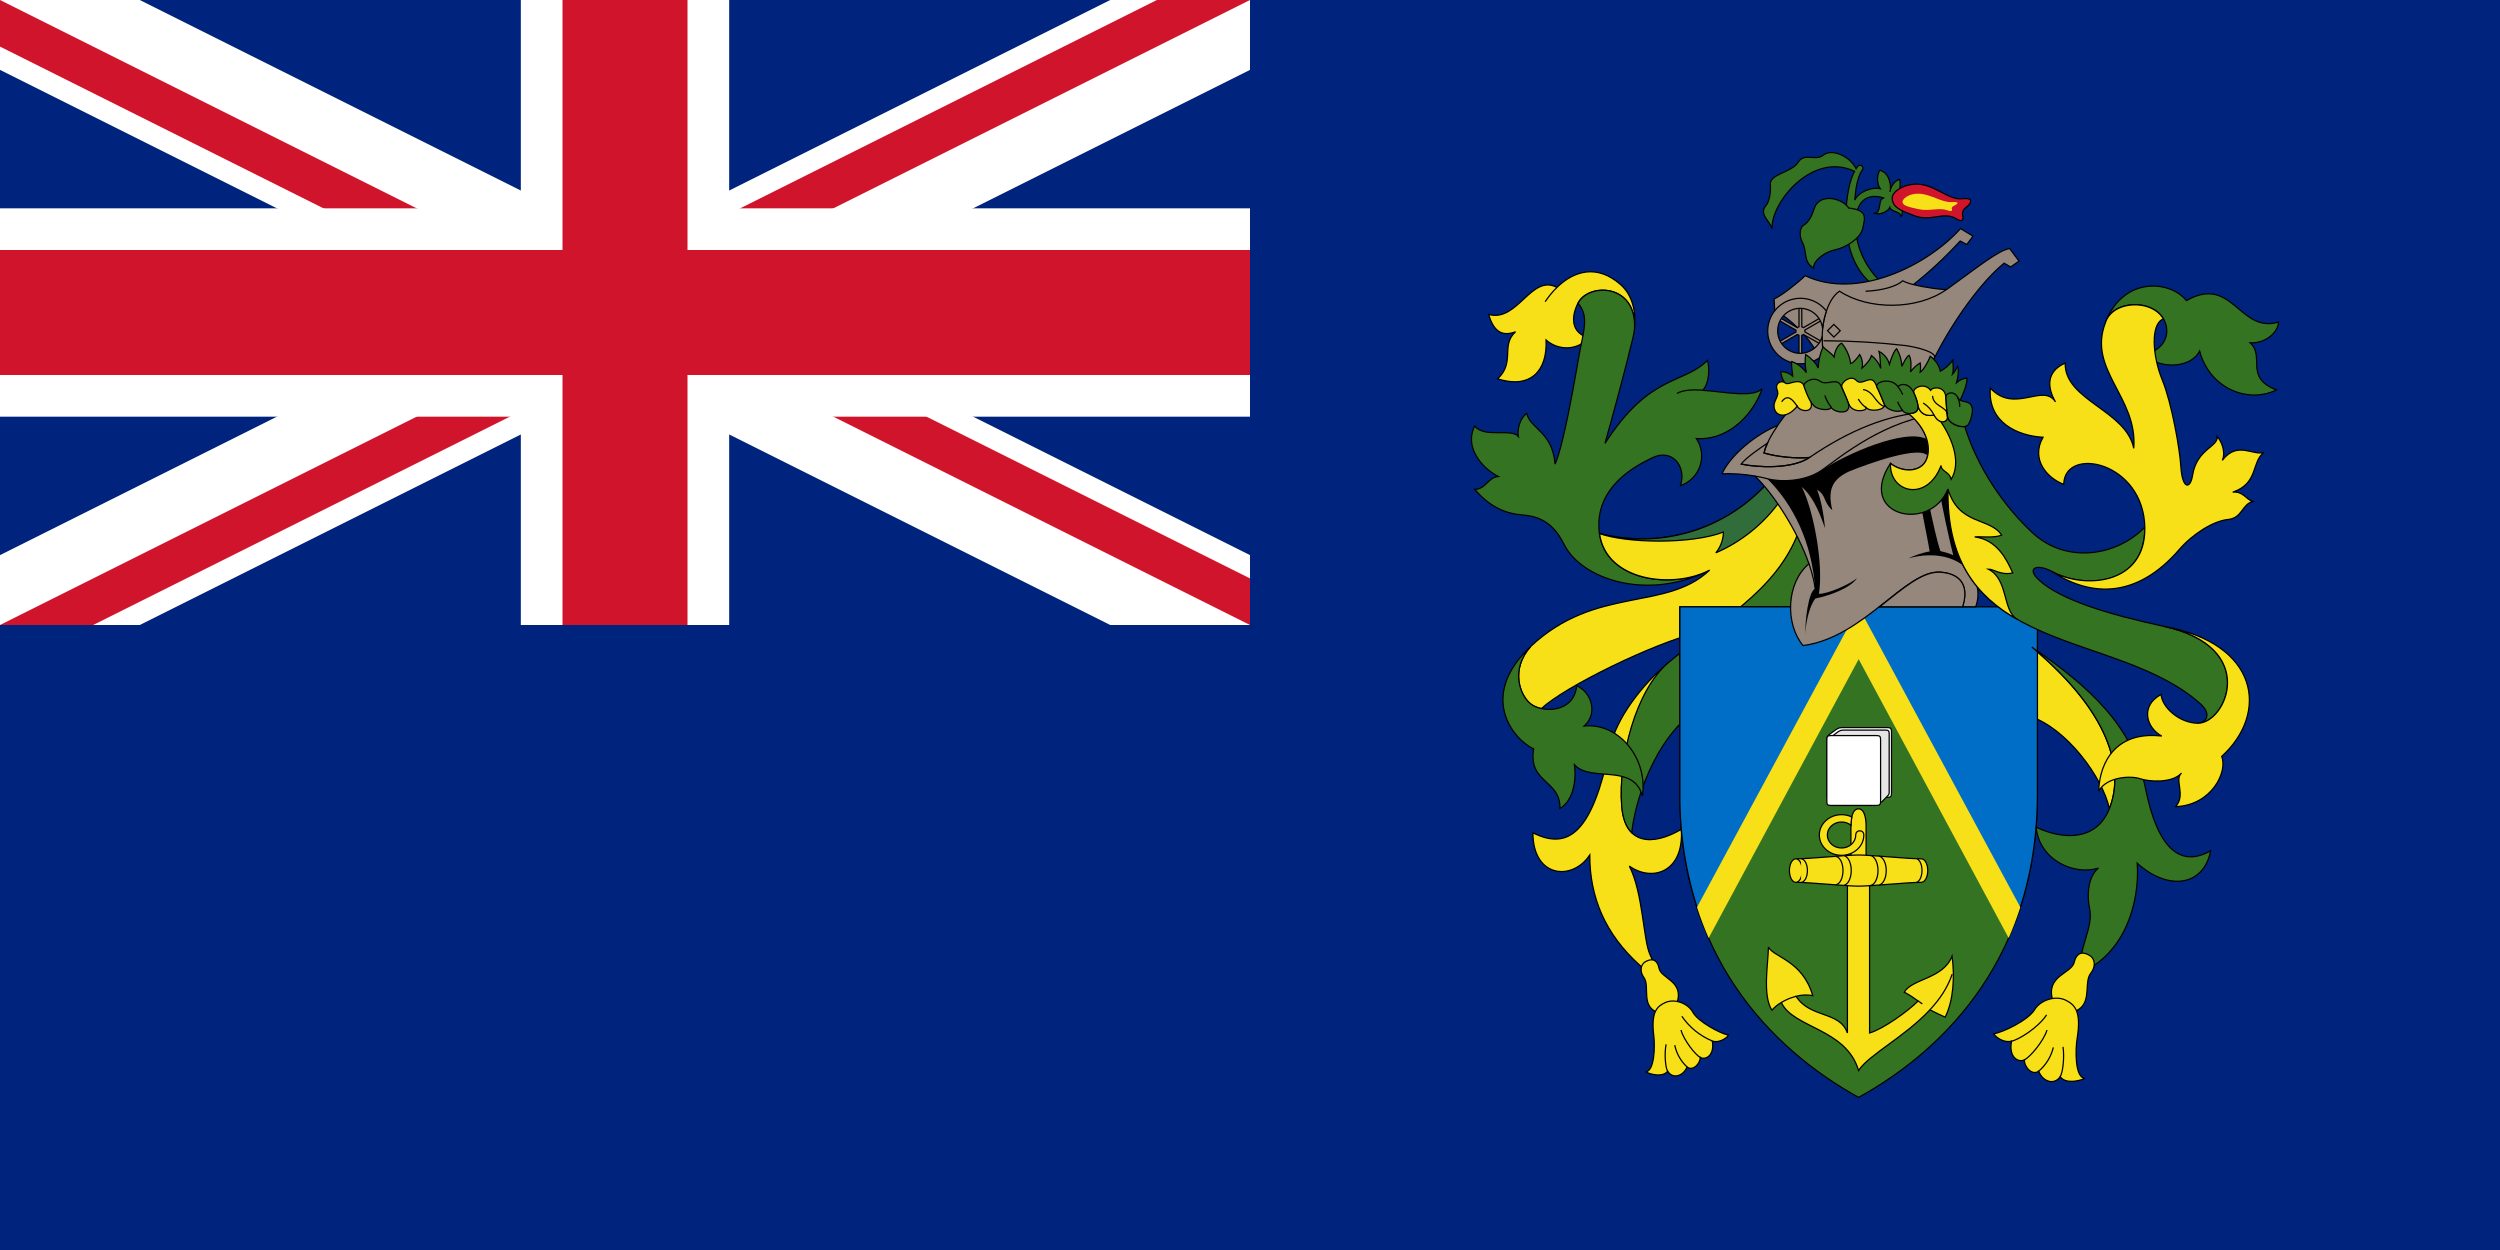
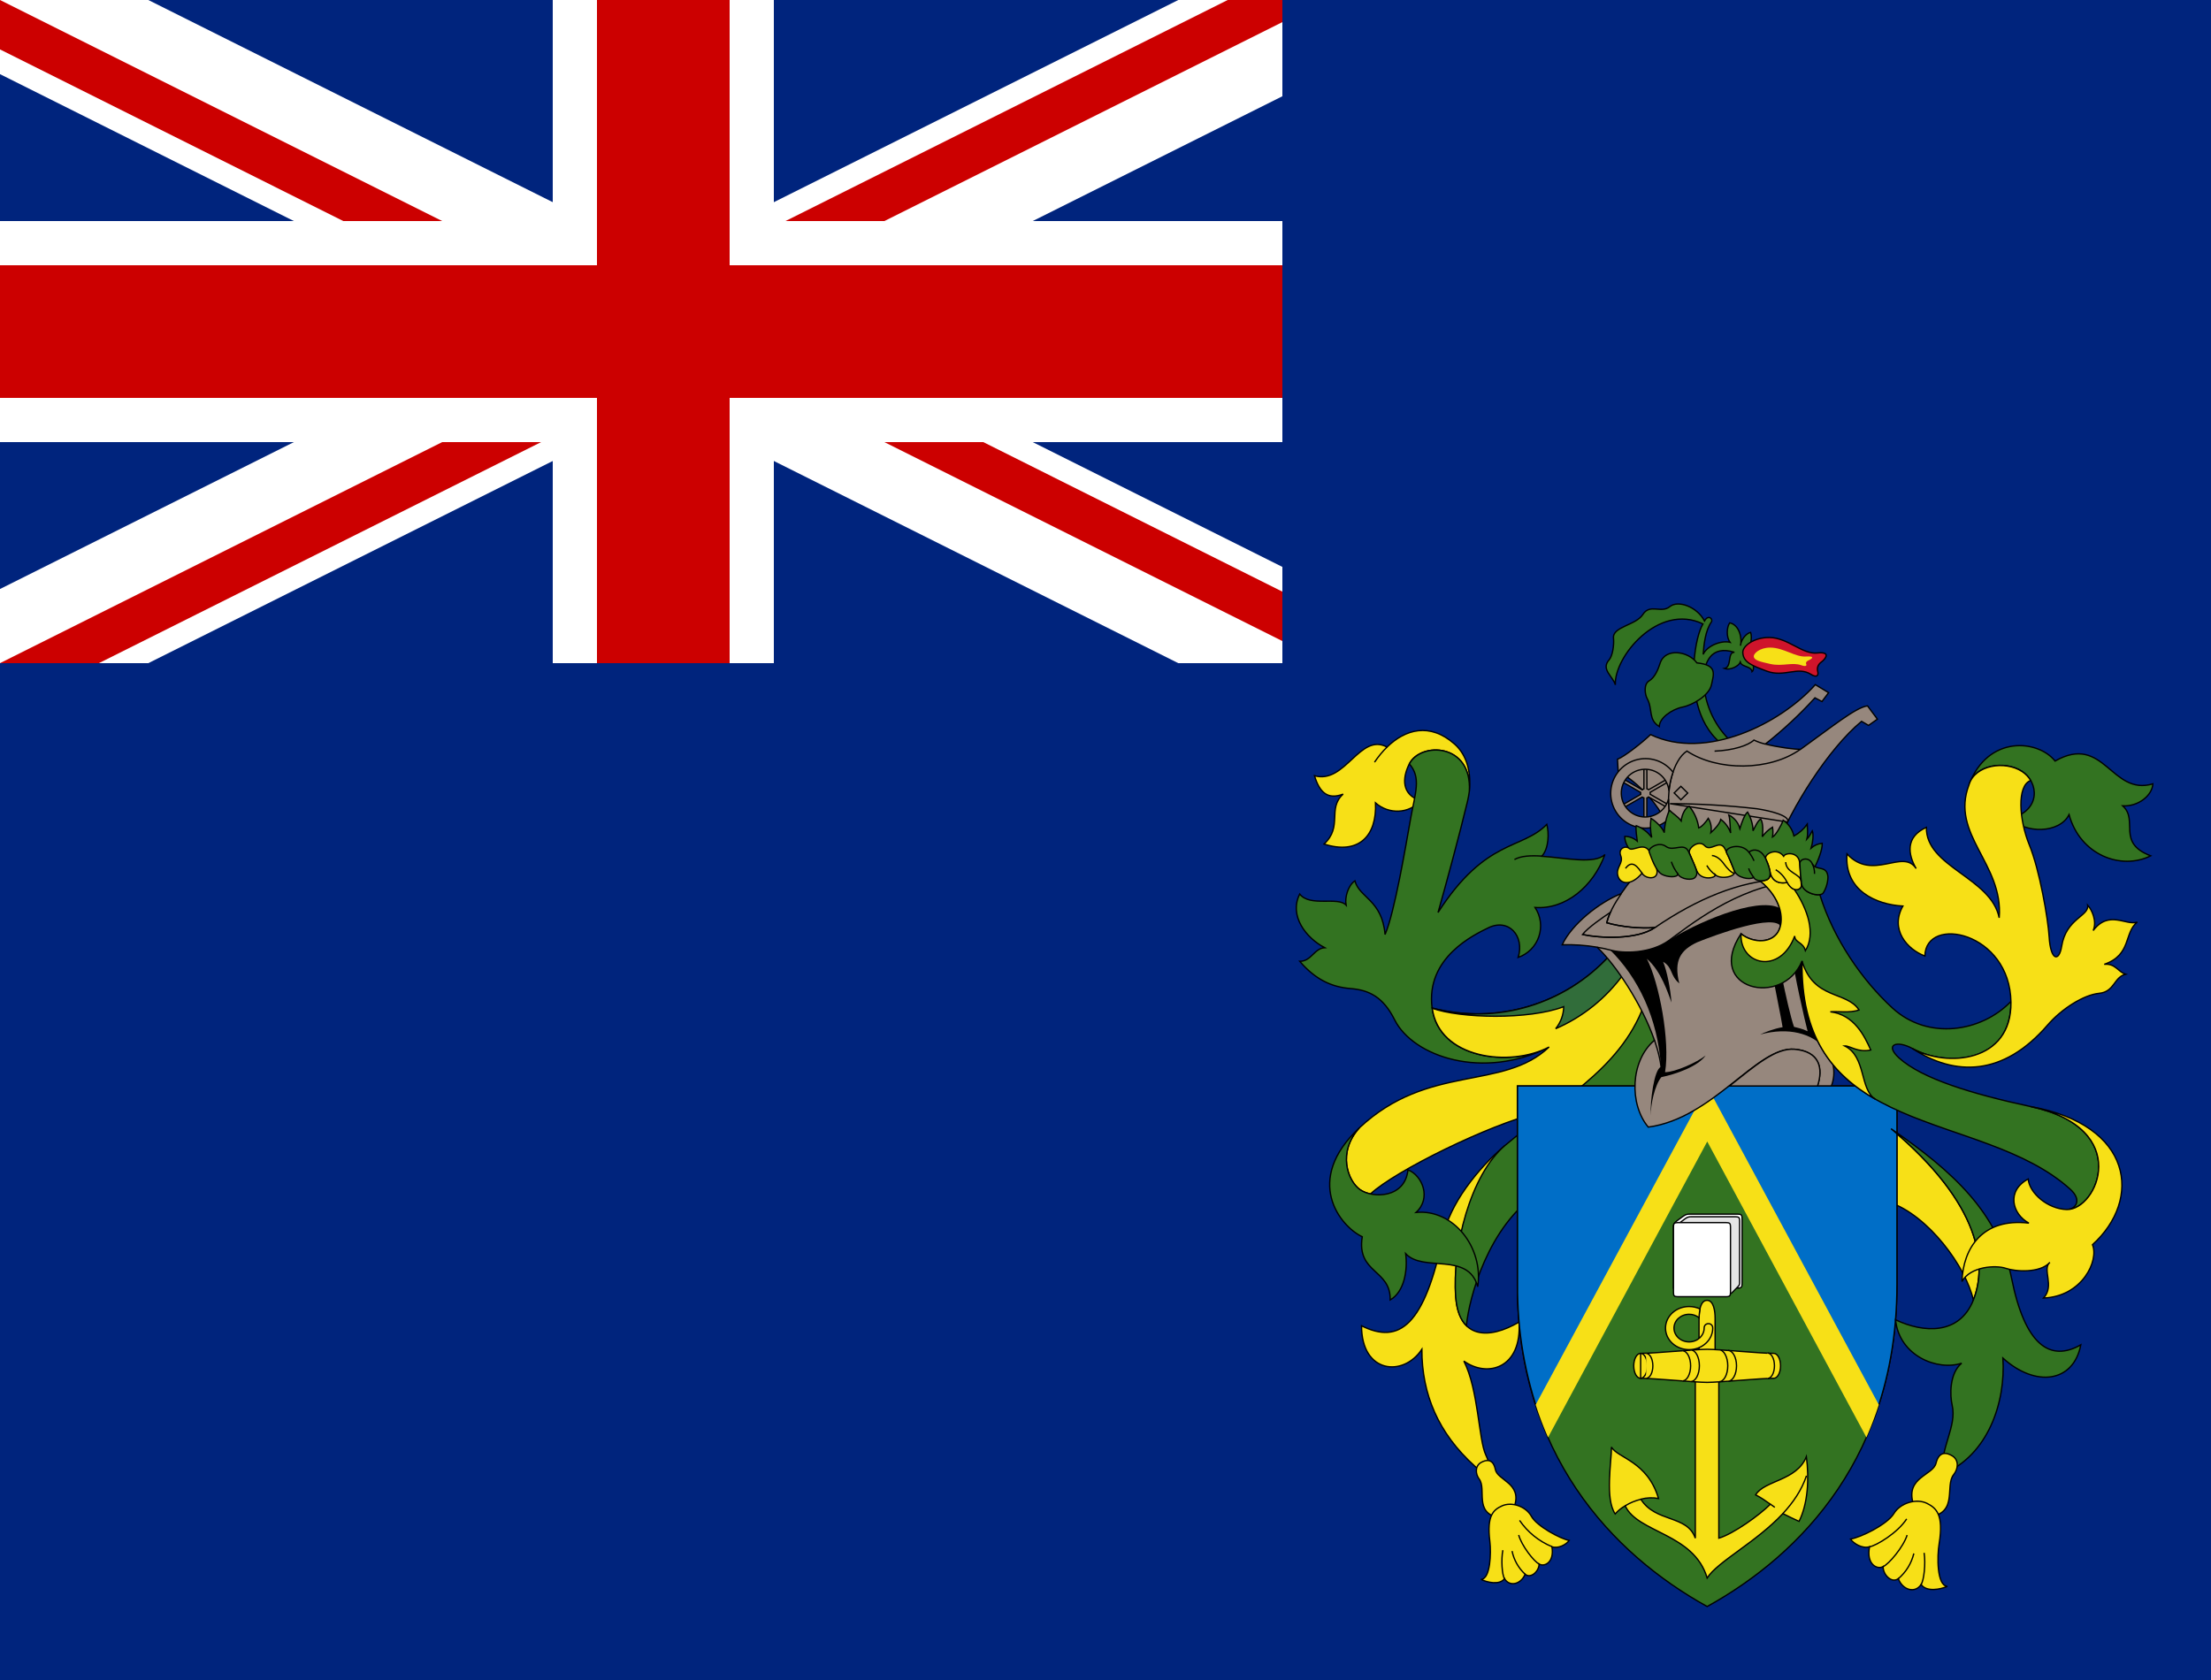
- <svg xmlns="http://www.w3.org/2000/svg" width="1200" height="600" viewBox="0 0 30 15">
-   <clipPath id="a">
-     <path d="M0 0v75h350v75h-50zm300 0H150v200H0v-50z" />
-   </clipPath>
-   <path fill="#00247D" d="M0 0h30v15H0z" />
-   <path d="M0 0l15 7.5M15 0L0 7.5" stroke="#fff" stroke-width="1.5" />
-   <path d="M0 0l300 150m0-150L0 150" stroke="#cf142b" stroke-width="20" clip-path="url(#a)" transform="scale(.05)" />
-   <path d="M7.5 0v10M0 3.75h17.5" stroke="#fff" stroke-width="2.5" />
-   <path d="M7.5 0v10M0 3.75h17.5" stroke="#cf142b" stroke-width="1.5" />
-   <path d="M15 0v7.5H0V15h30V0z" fill="#00247d" />
-   <g fill="#F7E017" stroke="#000" stroke-width=".015">
-     <path d="M20.018 7.954c-.32.271-.625.667-.7 1.025-.211 1.007-.491 1.231-.923 1.015 0 .541.474.582.682.266 0 .507.184.947.599 1.322.175.158.208.05.125-.125-.083-.175-.083-.74-.249-1.064.266.191.657.083.624-.441-.341.2-.68.192-.715-.283-.043-.557.174-1.366.557-1.715zM19.613 3.949c.023-.2-.02-.405-.166-.534-.282-.248-.558-.166-.764.034-.308-.166-.471.423-.82.324.058.191.15.274.324.208-.183.166 0 .366-.216.565.391.125.599-.091.582-.466.15.133.382.125.507-.025-.208-.067-.209-.247-.125-.416.125-.249.711-.239.678.31z" />
-     <path fill="#337321" d="M20.515 6.842c-.441.233-1.247.133-1.322-.441-.075-.574.482-.832.632-.906.233-.117.416.091.341.333a.377.377 0 0 0 .191-.565c.341.025.657-.233.79-.599-.12.114-.446.037-.714.02.083-.091.082-.269.057-.361-.282.29-.69.157-1.23.997.083-.291.241-.873.333-1.256.009-.038.016-.076.021-.115.032-.549-.553-.559-.678-.309.137.154.065.334.016.607-.058.324-.183 1.073-.291 1.322-.033-.391-.291-.416-.341-.607-.075.05-.116.183-.1.274-.092-.1-.408.025-.524-.125-.125.249.075.499.283.607-.121.008-.15.154-.283.154.179.208.362.291.574.308.212.017.37.096.499.353.208.417 1 .687 1.746.309z" />
-     <path d="M21.613 6.334c-.249.69-.931 1.181-1.239 1.256-.524.127-1.592.646-1.878.913a.332.332 0 0 1-.118-.048c-.141-.1-.258-.424-.008-.699.782-.732 1.622-.416 2.146-.915-.441.233-1.247.133-1.322-.441a2.029 2.029 0 0 0 2.012-.599c.091.101.357.417.407.533z" />
-     <path fill="#337321" d="M20.018 7.954c-.395.335-.6 1.158-.558 1.715.012.155.055.26.121.324.029-.316.249-1.133.81-1.497.474-.308 1.214-.998 1.489-1.788a.634.634 0 0 0-.291-.341c-.273.746-1.002 1.104-1.571 1.587z" />
-     <path fill="#316D3A" d="M21.359 6.014a1.854 1.854 0 0 1-.769.62.403.403 0 0 0 .091-.249c-.391.15-1.173.133-1.489.017a2.029 2.029 0 0 0 2.012-.599c.068.074.126.14.155.211z" />
-     <path fill="#337321" d="M18.37 7.756c-.636.595-.216 1.114.033 1.231-.066.416.324.366.316.715.158-.091.2-.333.175-.524.2.216.707-.025.815.374.067-.441-.274-.881-.698-.84.175-.158.075-.416-.091-.482-.033.324-.399.324-.541.225-.142-.1-.259-.424-.009-.699z" />
-     <path d="M19.746 11.54c-.069.04-.064.129-.021.187.087.116-.062.38.22.437.083.017.147-.034.179-.129.087-.262-.191-.291-.216-.416-.025-.125-.104-.112-.162-.079z" />
-     <path d="M19.983 12.031c-.093.043-.175.104-.137.403.015.124.008.424-.1.428.066.033.208.069.266-.008.056.094.183.067.233-.05.066.054.158-.037.158-.116.058.037.175-.017.145-.195.071.025.162-.025.195-.071-.104-.021-.366-.162-.428-.274-.062-.113-.224-.167-.332-.117z" />
-     <g fill="none">
-       <path d="M18.542 3.62c.042-.062.089-.12.141-.171M20.124 4.721c.073-.042.185-.047.309-.039M20.012 12.854c-.029-.042-.04-.216-.019-.322M20.245 12.804a.493.493 0 0 1-.148-.262M20.403 12.688c-.058-.027-.2-.21-.231-.328M20.548 12.492a.825.825 0 0 1-.366-.297" />
-     </g>
-     <path d="M24.382 7.765c1.023.857 1.089 1.538.931 1.938-.083-.374-.507-.956-.948-1.106l.017-.832z" />
-     <path fill="#337321" d="M22.553 7.282h1.896v2.245c0 1.913-1.064 3.044-2.146 3.642-1.081-.599-2.146-1.73-2.146-3.642V7.282h1.331a.729.729 0 0 0 .15.466c.314-.031.669-.266.915-.466z" />
-     <path fill="#006EC7" d="M24.449 7.282v2.245c0 .577-.097 1.084-.262 1.525l-1.883-3.455-1.883 3.455a4.327 4.327 0 0 1-.262-1.525V7.282h4.29z" />
-     <path d="M24.244 10.887a4.274 4.274 0 0 1-.14.369l-1.8-3.346-1.8 3.346a3.969 3.969 0 0 1-.14-.369l1.941-3.598 1.939 3.598z" stroke="none" />
-     <path d="M23.159 12.118c.05.025.142.071.183.088.1-.2.116-.482.083-.732-.108.275-.474.266-.574.432.061.031.118.071.167.106-.125.125-.417.334-.583.384v-1.784c0-.125-.042-.229-.042-.333V9.91c0-.083-.017-.204-.091-.204-.075 0-.091.121-.091.204v.369c0 .104-.042.225-.042.333v1.784c-.091-.266-.45-.175-.616-.441a.466.466 0 0 1 .2-.008c-.125-.424-.466-.457-.532-.582 0 .175-.075.582.042.757a.437.437 0 0 1 .113-.092c.141.308.777.309.927.816.12-.187.553-.403.856-.728z" />
-     <path d="M22.303 10.634c.141 0 .59-.046.753-.046.042 0 .077-.063.077-.141s-.034-.141-.077-.141c-.162 0-.611-.046-.753-.046-.141 0-.59.046-.753.046-.042 0-.077.063-.077.141s.034.141.077.141c.163 0 .612.046.753.046z" />
-     <path d="M22.212 9.903a.18.18 0 0 0-.113-.039c-.094 0-.171.07-.171.156s.076.156.171.156c.094 0 .17-.07.17-.156 0-.067.097-.067.097 0 0 .135-.12.244-.267.244-.148 0-.267-.109-.267-.244s.12-.244.267-.244c.044 0 .086.01.123.027-.003.022-.01.064-.01.1zM21.551 10.588c.042 0 .076-.063.076-.141s-.034-.141-.076-.141" />
-     <path d="M21.613 10.588c.042 0 .076-.063.076-.141s-.034-.141-.076-.141M22.024 10.617c.051 0 .092-.076.092-.17 0-.094-.041-.17-.092-.17M22.119 10.624c.053 0 .096-.08.096-.178 0-.098-.043-.178-.096-.178M22.439 10.626c.054 0 .097-.081.097-.18 0-.099-.044-.18-.097-.18M22.539 10.621c.053 0 .096-.078.096-.174 0-.096-.043-.174-.096-.174M22.986 10.59c.043 0 .078-.064.078-.144s-.035-.144-.078-.144M21.376 12.03a.618.618 0 0 1 .178-.074M23.068 12.047l-.049-.035M23.159 12.118c.116-.125.213-.266.267-.428" />
-     <path fill="#FFF" d="M21.922 8.87c0-.041.033-.058.072-.087.047-.035.066-.052.108-.052h.546c.04 0 .05.01.05.048v.741c0 .037-.009.048-.05.048h-.726v-.706" />
-     <path fill="#E5E5E5" d="M22.513 9.633c.072 0 .059-.002.109-.052.053-.052.048-.048.048-.096v-.679c0-.035-.009-.045-.046-.045h-.505c-.04 0-.057.016-.1.049-.036.027-.066.044-.066.082v.741h.56z" />
-     <path fill="#FFF" d="M22.567 9.617c0 .037-.009.048-.05.048h-.546c-.041 0-.049-.01-.049-.048v-.742c0-.037.009-.048.049-.048h.546c.041 0 .05.01.05.048v.742z" />
-     <path fill="#96877D" d="M23.625 6.847a.419.419 0 0 1 .083.434h-.158c.066-.2.025-.39-.258-.415-.423-.037-.915.782-1.655.881-.216-.258-.205-.749.07-.982-.142-.409-.441-.859-.649-1.053a2.03 2.03 0 0 0-.394-.027c.108-.233.416-.478.666-.578.04-.059.084-.116.124-.167.025-.32 1.547-.17 1.871.029.001.359.142 1.554.3 1.878z" />
-     <g fill="#000" stroke="none">
-       <path d="M21.781 7.066c-.036-.554-.26-1.011-.575-1.322.15.042.457.042.665-.108.274-.183.99-.503 1.252-.366.021.046.033.15.017.216-.062-.166-.753.091-.948.17-.187.087-.27.204-.204.466-.108-.091-.071-.179-.183-.245.045.108.082.303.095.461-.042-.112-.116-.353-.279-.495.141.274.264.933.206 1.283.112 0 .36-.11.459-.189-.087.125-.339.212-.501.245-.073.087-.123.312-.119.437-.011-.154.037-.529.115-.553zM23.625 6.847c-.138-.153-.395-.236-.723-.147.05-.025.158-.067.254-.083-.012-.087-.091-.462-.104-.553l.092-.037c.046.225.104.482.141.586.029.008.096.021.154.05-.025-.087-.166-.715-.162-.782l.125-.067c.049.341.128.836.223 1.033z" />
-     </g>
-     <path fill="#96877D" d="M23.551 7.282c.066-.2.025-.39-.258-.415-.219-.019-.457.194-.738.415h.996zM21.713 5.49a1.648 1.648 0 0 1-.545-.054.64.64 0 0 1 .041-.118c-.087.058-.253.172-.316.251.2.042.612.063.82-.079z" />
-     <path fill="none" d="M21.708 6.766c.046.133.076.261.08.375M21.331 5.108c-.075.11-.141.228-.163.328.141.046.42.071.545.054" />
-     <path fill="none" d="M21.059 5.713c.054.009.104.019.147.031.15.042.457.042.665-.108.208-.15.773-.615 1.414-.665" />
-     <path fill="none" d="M20.894 5.569c.2.042.612.062.819-.079.482-.328.948-.52 1.414-.545" />
-     <path fill="#337321" d="M24.382 7.765c.698.482 1.214.948 1.364 1.696.15.748.433.948.782.748-.083.432-.516.482-.881.15.033.499-.166 1.098-.682 1.314-.033-.299.165-.536.108-.782-.025-.108-.033-.358.108-.474-.274.091-.707-.083-.748-.491.316.15.723.175.881-.225.157-.398.091-1.08-.932-1.936zM25.264 3.873c.216-.565.782-.507.973-.266.557-.316.632.399 1.106.258-.008.133-.166.258-.341.249.183.166-.075.416.316.565-.333.166-.798-.008-.923-.466-.108.216-.499.216-.657.042.341-.091.316-.407.125-.532-.193-.126-.533-.075-.599.15zM23.577 5.118c.155.5.476.966.822 1.283.399.366 1.002.274 1.339-.075.008.696-.713.75-1.114.532-.177-.096-.32-.046-.15.108.258.233.822.406 1.488.549 1.164.249.749 1.173.408 1.164.098-.002.178-.104.037-.231-1.01-.909-3.064-.551-3.031-2.58-.216.532-1.106.324-.69-.308.133.108.366.116.433-.05.052-.129.018-.354-.215-.548.038-.003.121 0 .112-.096.01.056.061.139.192.111.037.059.077.098.13.077.01-.004.042-.02.029-.079.01.112.141.151.21.143z" />
-     <path d="M24.623 6.858c.482.316 1.028.316 1.53-.266.158-.183.407-.341.582-.358.175-.017.166-.183.299-.216-.083-.025-.116-.125-.241-.112.312-.108.22-.358.374-.478-.125.046-.32-.141-.499.096.046-.108-.017-.237-.062-.287.017.125-.245.15-.295.466-.028.177-.125.166-.141-.108-.012-.201-.108-.757-.224-1.039-.116-.283-.143-.671.015-.729a.308.308 0 0 0-.098-.102c-.193-.126-.532-.075-.599.15-.216.565.391.89.341 1.505-.091-.457-.832-.574-.823-1.023-.241.108-.208.308-.116.466-.15-.233-.491.15-.782-.166-.033.416.333.574.632.59-.15.266.05.491.249.565.008-.466.963-.275.973.524.008.68-.724.738-1.115.522zM25.962 7.515c1.164.249.749 1.173.408 1.164-.217-.005-.424-.187-.437-.345-.249.133-.183.395.008.499-.524-.062-.744.283-.757.661.096-.175.387-.187.495-.15.108.037.387.058.499-.067-.092.079.058.262-.071.403.437-.017.628-.424.553-.603.566-.514.458-1.354-.698-1.562zM25.076 11.466c.076.047.066.147.015.21-.103.126.052.427-.265.478-.094.015-.163-.045-.194-.152-.086-.296.226-.316.259-.455.034-.138.121-.121.185-.081z" />
-     <path d="M24.79 12.003c.102.052.19.124.136.456-.023.138-.028.473.093.482-.076.034-.235.067-.297-.021-.067.102-.207.066-.258-.066-.077.057-.175-.049-.171-.137-.067.039-.194-.026-.154-.224-.08.025-.18-.035-.215-.087.117-.019.415-.165.49-.288.074-.122.257-.175.376-.115z" />
-     <path fill="none" d="M24.721 12.921c.034-.045.054-.24.035-.359M24.464 12.855a.545.545 0 0 0 .176-.286M24.292 12.718c.066-.028.232-.226.272-.357M24.138 12.494c.077-.013.318-.157.421-.316" />
-     <path d="M23.376 5.869c-.014.852.34 1.284.831 1.564-.182-.109-.103-.483-.349-.604.058-.004.15.079.295.046-.071-.158-.187-.399-.457-.432.071-.008.225.017.324-.021-.141-.217-.515-.113-.644-.553zM23.288 5.058c-.03-.01-.055-.04-.08-.079-.131.028-.182-.055-.192-.111.008.096-.074.092-.113.095.234.194.268.419.216.548-.067.166-.299.158-.433.05-.017.353.441.47.607.025 0 .075.096.067.121.166.118-.191.028-.466-.126-.694z" />
-     <path fill="#337321" d="M22.557 3.37a.994.994 0 0 1-.295-.694c.008-.183.083-.383.349-.299-.083 0-.025.166-.112.183.071.025.166-.033.179-.071.017.058.125.042.133.108.042-.033-.004-.195-.066-.229.046-.025.071-.154.05-.216-.042.008-.104.067-.116.15.021-.067-.004-.233-.121-.258-.033.046-.042.158.004.22-.108-.025-.266.046-.304.137.008-.11.024-.267.092-.366.023-.033-.033-.091-.077-.012-.081-.158-.297-.241-.393-.162s-.224-.037-.303.087c-.079.125-.347.138-.333.27.008.079-.011.201-.05.245-.096.108.046.187.071.283-.017-.316.486-.931.99-.69-.046.079-.086.237-.1.428-.021.283.021.682.295.915l.107-.029z" />
-     <path fill="#CF142B" d="M22.706 2.38c-.003-.075.127-.172.301-.17.21.002.372.193.54.175.168-.019.085.075.05.1-.035.025-.056.062-.044.108.012.046-.009.076-.077.033-.15-.094-.299.037-.497-.035-.169-.064-.268-.099-.273-.211z" />
-     <path fill="#96877D" d="M21.85 4.343c-.083-.262-.399-.549-.553-.615l-.008-.141c.083-.033.283-.191.374-.279.624.299 1.472-.125 1.863-.565l.15.091-.075.1-.079-.042a4.777 4.777 0 0 1-.561.523c.145.037.344.062.399.059.349-.25.623-.474.756-.491l.112.15-.1.071-.079-.046c-.374.308-.798.981-.965 1.43-.232-.05-1.064-.017-1.234-.245z" />
-     <path fill="none" d="M22.961 3.415a.607.607 0 0 1-.129-.045c-.067.062-.233.116-.445.125" />
-     <path fill="none" d="M21.883 4.251c-.056-.31.033-.653.191-.757.345.229.936.229 1.285-.021" />
-     <path fill="none" d="M21.883 4.089a8.87 8.87 0 0 1 .985.058c.141.021.378.079.345.15M22.006 4.045l.077-.076-.077-.076-.076.075.076.077z" />
-     <path fill="#337321" d="M22.187 2.497c-.096-.133-.359-.175-.416.004-.025.079-.062.162-.125.2-.062.037-.048.151-.021.2.066.121.008.237.137.316 0-.096.141-.195.262-.22.121-.025.303-.133.328-.254.026-.122.068-.222-.165-.246z" />
-     <path fill="#96877D" d="M21.588 3.694h.033l.001.227a.075.075 0 0 1 .02.01l.196-.113.017.029-.197.114c.001.007.002.015.001.022l.196.113-.017.029-.198-.112a.047.047 0 0 1-.019.012v.226h-.033v-.227a.075.075 0 0 1-.02-.01l-.196.113-.017-.029.197-.114c-.001-.007-.002-.015-.001-.022l-.196-.113.017-.029.197.113a.047.047 0 0 1 .019-.012v-.227z" />
-     <path fill="#96877D" d="M21.884 4.25a.393.393 0 1 1 .033-.517.887.887 0 0 0-.046.211.27.27 0 1 0-.268.296.276.276 0 0 0 .263-.202c.001.052.003.171.018.212z" />
-     <path fill="#337321" d="M21.438 4.625c-.025-.029-.071-.108-.066-.166a.217.217 0 0 1 .141.054c-.004-.042-.021-.133-.012-.175a.38.38 0 0 1 .175.133.603.603 0 0 1-.008-.216c.05.029.133.108.15.162a.716.716 0 0 1 .058-.254c.037.037.096.071.133.121.008-.067.042-.146.091-.166a.483.483 0 0 1 .108.245c.037-.012.087-.075.108-.108a.228.228 0 0 1 .029.162c.046-.042.1-.1.112-.15a.319.319 0 0 1 .112.154c-.008-.054-.004-.15-.021-.204a.24.24 0 0 1 .125.154c.017-.058.054-.162.087-.187a.455.455 0 0 1 .062.212c.021-.042.054-.116.087-.133.029.046.025.146.017.2a.4.4 0 0 1 .116-.108.348.348 0 0 1 0 .112c.037-.021.1-.133.121-.191a.29.29 0 0 1 .121.179.452.452 0 0 0 .15-.133c0 .029.013.108-.004.17.025-.025.05-.075.062-.096.017.042.004.141-.013.195a.219.219 0 0 1 .125-.054c.004.071-.046.195-.092.287-.398-.111-1.234-.153-2.074-.199z" />
-     <path d="M22.83 2.423c-.002-.031.066-.1.189-.099.147.001.283.109.4.101.118-.008.06.031.035.041-.025.01-.039.026-.031.044.009.019-.006.031-.054.014-.105-.038-.21.015-.348-.014-.119-.027-.188-.041-.191-.087z" stroke="none" />
-     <path d="M21.567 4.875c-.125.15-.249.125-.274.029-.025-.096.067-.141.033-.225-.033-.083.054-.121.096-.083.042.037.175-.083.233.042.058.125.104.212.071.262-.034.05-.134.025-.159-.025zM22.103 4.65c-.023-.055.106-.16.173-.085.067.075.171-.081.229.037.058.119.077.181.106.247.029.067-.158.102-.216.044.008.039-.162.07-.208-.042-.025-.059-.052-.128-.084-.201zM22.968 4.719c-.031-.058.121-.141.2-.035.021-.044.171-.052.181.075l.019.252c.004.05-.091.096-.16-.031-.123.025-.179-.044-.193-.116a.54.54 0 0 0-.047-.145z" />
-     <path fill="#337321" d="M21.648 4.636c-.019-.042.106-.125.191-.062.085.062.203-.054.254.058.102.227.108.243.077.287-.031.044-.164.027-.198-.033-.006.042-.121.035-.181.002-.068-.038-.116-.177-.143-.252zM22.523 4.646c-.029-.064.166-.121.252-.008.044-.04.139-.042.193.081.054.123.062.191.023.222-.028.022-.129.039-.162-.017-.046.029-.187.004-.218-.075-.031-.078-.058-.147-.088-.203zM23.351 4.769c-.004-.058.102-.085.141 0 .04.085.166.008.177.15.002.027-.015.131-.054.181s-.233 0-.245-.106a2.419 2.419 0 0 1-.019-.225z" />
-     <g fill="none">
-       <path d="M21.567 4.875c-.046-.062-.108-.162-.187-.054M21.973 4.885a.49.49 0 0 1-.075-.139M22.395 4.894a.345.345 0 0 1-.096-.106M22.357 4.675c.073.008.123.077.145.108.023.031.071.087.108.094M22.829 4.925c-.025-.04-.05-.075-.056-.104M22.775 4.638a.483.483 0 0 1 .058.098M23.207 4.979a.345.345 0 0 0-.129-.143M23.191 4.75c.004.123.168.131.175.218M23.492 4.769a.238.238 0 0 1 .025.114" />
-     </g>
+ <svg xmlns="http://www.w3.org/2000/svg" width="25" height="19" viewBox="0 0 25 19">
+   <g fill="none" fill-rule="evenodd">
+     <path fill="#00247D" fill-rule="nonzero" d="M0 0h30v15H0z" />
+     <path d="M0 0l15 7.5M15 0L0 7.5" stroke="#FFF" stroke-width="1.5" fill="#000" fill-rule="nonzero" />
+     <path d="M7.5 0v10M0 3.75h17.5" stroke="#FFF" stroke-width="2.5" fill="#000" fill-rule="nonzero" />
+     <path d="M7.5 0v10M0 3.75h17.5" stroke="#CF142B" stroke-width="1.5" fill="#000" fill-rule="nonzero" />
+     <path d="M15 4.5V3H0v1.5h15zm-6.75 3V0h-1.5v7.5h1.5zM15 0l-5 2.5H8.882l5-2.5H15zm0 7.5L10 5h1.118L15 6.941V7.5zM6.118 5l-5 2.5H0L5 5h1.118zM0 0l5 2.5H3.882L0 .559V0z" fill="#C00" fill-rule="nonzero" />
+     <path fill="#00247D" fill-rule="nonzero" d="M14.5 0v7.5H0V15h29V0z" />
+     <path fill="#00247D" fill-rule="nonzero" d="M14.5 4v7.5H0V19h29V4z" />
+     <path d="M17.018 12.954c-.32.271-.625.667-.7 1.025-.211 1.007-.491 1.231-.923 1.015 0 .541.474.582.682.266 0 .507.184.947.599 1.322.175.158.208.05.125-.125-.083-.175-.083-.74-.249-1.064.266.191.657.083.624-.441-.341.2-.68.192-.715-.283-.043-.557.174-1.366.557-1.715zm-.405-4.005c.023-.2-.02-.405-.166-.534-.282-.248-.558-.166-.764.034-.308-.166-.471.423-.82.324.058.191.15.274.324.208-.183.166 0 .366-.216.565.391.125.599-.091.582-.466.15.133.382.125.507-.025-.208-.067-.209-.247-.125-.416.125-.249.711-.239.678.31z" stroke="#000" stroke-width=".015" fill="#F7E017" fill-rule="nonzero" />
+     <path d="M17.515 11.842c-.441.233-1.247.133-1.322-.441-.075-.574.482-.832.632-.906.233-.117.416.091.341.333a.377.377 0 0 0 .191-.565c.341.025.657-.233.79-.599-.12.114-.446.037-.714.02.083-.091.082-.269.057-.361-.282.29-.69.157-1.23.997.083-.291.241-.873.333-1.256.009-.038.016-.076.021-.115.032-.549-.553-.559-.678-.309.137.154.065.334.016.607-.058.324-.183 1.073-.291 1.322-.033-.391-.291-.416-.341-.607-.075.05-.116.183-.1.274-.092-.1-.408.025-.524-.125-.125.249.075.499.283.607-.121.008-.15.154-.283.154.179.208.362.291.574.308.212.017.37.096.499.353.208.417 1 .687 1.746.309z" stroke="#000" stroke-width=".015" fill="#337321" fill-rule="nonzero" />
+     <path d="M18.613 11.334c-.249.69-.931 1.181-1.239 1.256-.524.127-1.592.646-1.878.913a.332.332 0 0 1-.118-.048c-.141-.1-.258-.424-.008-.699.782-.732 1.622-.416 2.146-.915-.441.233-1.247.133-1.322-.441.73.19 1.505-.04 2.012-.599.091.101.357.417.407.533z" stroke="#000" stroke-width=".015" fill="#F7E017" fill-rule="nonzero" />
+     <path d="M17.018 12.954c-.395.335-.6 1.158-.558 1.715.012.155.055.26.121.324.029-.316.249-1.133.81-1.497.474-.308 1.214-.998 1.489-1.788a.634.634 0 0 0-.291-.341c-.273.746-1.002 1.104-1.571 1.587z" stroke="#000" stroke-width=".015" fill="#337321" fill-rule="nonzero" />
+     <path d="M18.359 11.014a1.854 1.854 0 0 1-.769.62.403.403 0 0 0 .091-.249c-.391.15-1.173.133-1.489.017.73.19 1.505-.04 2.012-.599.068.074.126.14.155.211z" stroke="#000" stroke-width=".015" fill="#316D3A" fill-rule="nonzero" />
+     <path d="M15.37 12.756c-.636.595-.216 1.114.033 1.231-.066.416.324.366.316.715.158-.091.2-.333.175-.524.2.216.707-.025.815.374.067-.441-.274-.881-.698-.84.175-.158.075-.416-.091-.482-.033.324-.399.324-.541.225-.142-.1-.259-.424-.009-.699z" stroke="#000" stroke-width=".015" fill="#337321" fill-rule="nonzero" />
+     <path d="M16.746 16.54c-.069.04-.064.129-.021.187.087.116-.062.38.22.437.083.017.147-.034.179-.129.087-.262-.191-.291-.216-.416-.025-.125-.104-.112-.162-.079z" stroke="#000" stroke-width=".015" fill="#F7E017" fill-rule="nonzero" />
+     <path d="M16.983 17.031c-.093.043-.175.104-.137.403.015.124.008.424-.1.428.066.033.208.069.266-.008.056.094.183.067.233-.05.066.054.158-.037.158-.116.058.037.175-.017.145-.195.071.025.162-.025.195-.071-.104-.021-.366-.162-.428-.274-.062-.113-.224-.167-.332-.117z" stroke="#000" stroke-width=".015" fill="#F7E017" fill-rule="nonzero" />
+     <path d="M15.542 8.62c.042-.062.089-.12.141-.171m1.441 1.272c.073-.042.185-.047.309-.039m-.421 8.172c-.029-.042-.04-.216-.019-.322m.252.272a.493.493 0 0 1-.148-.262m.306.146c-.058-.027-.2-.21-.231-.328m.376.132a.825.825 0 0 1-.366-.297" stroke="#000" stroke-width=".015" />
+     <path d="M21.382 12.765c1.023.857 1.089 1.538.931 1.938-.083-.374-.507-.956-.948-1.106l.017-.832z" stroke="#000" stroke-width=".015" fill="#F7E017" fill-rule="nonzero" />
+     <path d="M19.553 12.282h1.896v2.245c0 1.913-1.064 3.044-2.146 3.642-1.081-.599-2.146-1.73-2.146-3.642v-2.245h1.331a.729.729 0 0 0 .15.466c.314-.031.669-.266.915-.466z" stroke="#000" stroke-width=".015" fill="#337321" fill-rule="nonzero" />
+     <path d="M21.449 12.282v2.245c0 .577-.097 1.084-.262 1.525l-1.883-3.455-1.883 3.455a4.327 4.327 0 0 1-.262-1.525v-2.245h4.29z" stroke="#000" stroke-width=".015" fill="#006EC7" fill-rule="nonzero" />
+     <path d="M21.244 15.887a4.274 4.274 0 0 1-.14.369l-1.8-3.346-1.8 3.346c-.053-.12-.1-.244-.14-.369l1.941-3.598 1.939 3.598z" fill="#F7E017" fill-rule="nonzero" />
+     <path d="M20.159 17.118c.05.025.142.071.183.088.1-.2.116-.482.083-.732-.108.275-.474.266-.574.432.061.031.118.071.167.106-.125.125-.417.334-.583.384v-1.784c0-.125-.042-.229-.042-.333v-.369c0-.083-.017-.204-.091-.204-.075 0-.091.121-.091.204v.369c0 .104-.042.225-.042.333v1.784c-.091-.266-.45-.175-.616-.441a.466.466 0 0 1 .2-.008c-.125-.424-.466-.457-.532-.582 0 .175-.075.582.042.757a.437.437 0 0 1 .113-.092c.141.308.777.309.927.816.12-.187.553-.403.856-.728z" stroke="#000" stroke-width=".015" fill="#F7E017" fill-rule="nonzero" />
+     <path d="M19.303 15.634c.141 0 .59-.046.753-.046.042 0 .077-.063.077-.141 0-.078-.034-.141-.077-.141-.162 0-.611-.046-.753-.046-.141 0-.59.046-.753.046-.042 0-.077.063-.077.141 0 .078.034.141.077.141.163 0 .612.046.753.046z" stroke="#000" stroke-width=".015" fill="#F7E017" fill-rule="nonzero" />
+     <path d="M19.212 14.903a.18.18 0 0 0-.113-.039c-.094 0-.171.07-.171.156s.076.156.171.156c.094 0 .17-.07.17-.156 0-.067.097-.067.097 0 0 .135-.12.244-.267.244-.148 0-.267-.109-.267-.244s.12-.244.267-.244c.044 0 .086.01.123.027-.003.022-.01.064-.01.1zm-.661.685c.042 0 .076-.063.076-.141 0-.078-.034-.141-.076-.141v.282z" stroke="#000" stroke-width=".015" fill="#F7E017" fill-rule="nonzero" />
+     <path d="M18.613 15.588c.042 0 .076-.063.076-.141 0-.078-.034-.141-.076-.141m.411.311c.051 0 .092-.076.092-.17 0-.094-.041-.17-.092-.17m.095.347c.053 0 .096-.08.096-.178 0-.098-.043-.178-.096-.178m.32.358c.054 0 .097-.081.097-.18 0-.099-.044-.18-.097-.18m.1.355c.053 0 .096-.078.096-.174 0-.096-.043-.174-.096-.174m.447.317c.043 0 .078-.064.078-.144 0-.08-.035-.144-.078-.144m-1.61 1.728a.618.618 0 0 1 .178-.074m1.514.091l-.049-.035m.14.106c.116-.125.213-.266.267-.428" stroke="#000" stroke-width=".015" fill="#F7E017" fill-rule="nonzero" />
+     <path d="M18.922 13.87c0-.041.033-.058.072-.087.047-.035.066-.052.108-.052h.546c.04 0 .05.01.05.048v.741c0 .037-.009.048-.05.048h-.726v-.706" stroke="#000" stroke-width=".015" fill="#FFF" fill-rule="nonzero" />
+     <path d="M19.513 14.633c.072 0 .059-.002.109-.052.053-.052.048-.048.048-.096v-.679c0-.035-.009-.045-.046-.045h-.505c-.04 0-.057.016-.1.049-.036.027-.066.044-.066.082v.741h.56z" stroke="#000" stroke-width=".015" fill="#E5E5E5" fill-rule="nonzero" />
+     <path d="M19.567 14.617c0 .037-.009.048-.05.048h-.546c-.041 0-.049-.01-.049-.048v-.742c0-.037.009-.048.049-.048h.546c.041 0 .05.01.05.048v.742z" stroke="#000" stroke-width=".015" fill="#FFF" fill-rule="nonzero" />
+     <path d="M20.625 11.847c.108.117.14.285.083.434h-.158c.066-.2.025-.39-.258-.415-.423-.037-.915.782-1.655.881-.216-.258-.205-.749.07-.982-.142-.409-.441-.859-.649-1.053a2.03 2.03 0 0 0-.394-.027c.108-.233.416-.478.666-.578.04-.059.084-.116.124-.167.025-.32 1.547-.17 1.871.029.001.359.142 1.554.3 1.878z" stroke="#000" stroke-width=".015" fill="#96877D" fill-rule="nonzero" />
+     <path d="M18.781 12.066c-.036-.554-.26-1.011-.575-1.322.15.042.457.042.665-.108.274-.183.99-.503 1.252-.366.021.046.033.15.017.216-.062-.166-.753.091-.948.17-.187.087-.27.204-.204.466-.108-.091-.071-.179-.183-.245.045.108.082.303.095.461-.042-.112-.116-.353-.279-.495.141.274.264.933.206 1.283.112 0 .36-.11.459-.189-.087.125-.339.212-.501.245-.073.087-.123.312-.119.437-.011-.154.037-.529.115-.553zm1.844-.219c-.138-.153-.395-.236-.723-.147.05-.025.158-.067.254-.083-.012-.087-.091-.462-.104-.553l.092-.037c.046.225.104.482.141.586.029.008.096.021.154.05-.025-.087-.166-.715-.162-.782l.125-.067c.049.341.128.836.223 1.033z" fill-rule="nonzero" fill="#000" />
+     <path d="M20.551 12.282c.066-.2.025-.39-.258-.415-.219-.019-.457.194-.738.415h.996zm-1.838-1.792a1.648 1.648 0 0 1-.545-.054.64.64 0 0 1 .041-.118c-.087.058-.253.172-.316.251.2.042.612.063.82-.079z" stroke="#000" stroke-width=".015" fill="#96877D" fill-rule="nonzero" />
+     <path d="M18.708 11.766c.046.133.076.261.08.375m-.457-2.033c-.075.11-.141.228-.163.328.141.046.42.071.545.054" stroke="#000" stroke-width=".015" />
+     <path d="M18.059 10.713c.054.009.104.019.147.031.15.042.457.042.665-.108.208-.15.773-.615 1.414-.665" stroke="#000" stroke-width=".015" />
+     <path d="M17.894 10.569c.2.042.612.062.819-.079.482-.328.948-.52 1.414-.545" stroke="#000" stroke-width=".015" />
+     <path d="M21.382 12.765c.698.482 1.214.948 1.364 1.696.15.748.433.948.782.748-.083.432-.516.482-.881.15.033.499-.166 1.098-.682 1.314-.033-.299.165-.536.108-.782-.025-.108-.033-.358.108-.474-.274.091-.707-.083-.748-.491.316.15.723.175.881-.225.157-.398.091-1.08-.932-1.936zm.882-3.892c.216-.565.782-.507.973-.266.557-.316.632.399 1.106.258-.008.133-.166.258-.341.249.183.166-.075.416.316.565-.333.166-.798-.008-.923-.466-.108.216-.499.216-.657.042.341-.091.316-.407.125-.532-.193-.126-.533-.075-.599.15zm-1.687 1.245c.155.5.476.966.822 1.283.399.366 1.002.274 1.339-.075.008.696-.713.75-1.114.532-.177-.096-.32-.046-.15.108.258.233.822.406 1.488.549 1.164.249.749 1.173.408 1.164.098-.002.178-.104.037-.231-1.01-.909-3.064-.551-3.031-2.58-.216.532-1.106.324-.69-.308.133.108.366.116.433-.05.052-.129.018-.354-.215-.548.038-.003.121 0 .112-.096.01.056.061.139.192.111.037.059.077.098.13.077.01-.004.042-.02.029-.079.01.112.141.151.21.143z" stroke="#000" stroke-width=".015" fill="#337321" fill-rule="nonzero" />
+     <path d="M21.623 11.858c.482.316 1.028.316 1.53-.266.158-.183.407-.341.582-.358.175-.017.166-.183.299-.216-.083-.025-.116-.125-.241-.112.312-.108.22-.358.374-.478-.125.046-.32-.141-.499.096.046-.108-.017-.237-.062-.287.017.125-.245.15-.295.466-.028.177-.125.166-.141-.108-.012-.201-.108-.757-.224-1.039-.116-.283-.143-.671.015-.729a.308.308 0 0 0-.098-.102c-.193-.126-.532-.075-.599.15-.216.565.391.89.341 1.505-.091-.457-.832-.574-.823-1.023-.241.108-.208.308-.116.466-.15-.233-.491.15-.782-.166-.033.416.333.574.632.59-.15.266.05.491.249.565.008-.466.963-.275.973.524.008.68-.724.738-1.115.522zm1.339.657c1.164.249.749 1.173.408 1.164-.217-.005-.424-.187-.437-.345-.249.133-.183.395.008.499-.524-.062-.744.283-.757.661.096-.175.387-.187.495-.15.108.037.387.058.499-.067-.092.079.058.262-.071.403.437-.017.628-.424.553-.603.566-.514.458-1.354-.698-1.562zm-.886 3.951c.076.047.066.147.015.21-.103.126.052.427-.265.478-.094.015-.163-.045-.194-.152-.086-.296.226-.316.259-.455.034-.138.121-.121.185-.081z" stroke="#000" stroke-width=".015" fill="#F7E017" fill-rule="nonzero" />
+     <path d="M21.79 17.003c.102.052.19.124.136.456-.023.138-.028.473.093.482-.076.034-.235.067-.297-.021-.067.102-.207.066-.258-.066-.077.057-.175-.049-.171-.137-.067.039-.194-.026-.154-.224-.08.025-.18-.035-.215-.087.117-.019.415-.165.49-.288.074-.122.257-.175.376-.115z" stroke="#000" stroke-width=".015" fill="#F7E017" fill-rule="nonzero" />
+     <path d="M21.721 17.921c.034-.045.054-.24.035-.359m-.292.293a.545.545 0 0 0 .176-.286m-.348.149c.066-.028.232-.226.272-.357m-.426.133c.077-.013.318-.157.421-.316" stroke="#000" stroke-width=".015" />
+     <path d="M20.376 10.869c-.014.852.34 1.284.831 1.564-.182-.109-.103-.483-.349-.604.058-.004.15.079.295.046-.071-.158-.187-.399-.457-.432.071-.008.225.017.324-.021-.141-.217-.515-.113-.644-.553zm-.088-.811c-.03-.01-.055-.04-.08-.079-.131.028-.182-.055-.192-.111.008.096-.074.092-.113.095.234.194.268.419.216.548-.067.166-.299.158-.433.05-.017.353.441.47.607.025 0 .075.096.067.121.166.118-.191.028-.466-.126-.694z" stroke="#000" stroke-width=".015" fill="#F7E017" fill-rule="nonzero" />
+     <path d="M19.557 8.37a.994.994 0 0 1-.295-.694c.008-.183.083-.383.349-.299-.083 0-.025.166-.112.183.071.025.166-.033.179-.071.017.058.125.042.133.108.042-.033-.004-.195-.066-.229.046-.025.071-.154.05-.216-.042.008-.104.067-.116.15.021-.067-.004-.233-.121-.258-.033.046-.042.158.004.22-.108-.025-.266.046-.304.137.008-.11.024-.267.092-.366.023-.033-.033-.091-.077-.012-.081-.158-.297-.241-.393-.162-.096.079-.224-.037-.303.087-.079.125-.347.138-.333.27.008.079-.011.201-.05.245-.096.108.046.187.071.283-.017-.316.486-.931.99-.69-.046.079-.086.237-.1.428-.021.283.021.682.295.915l.107-.029z" stroke="#000" stroke-width=".015" fill="#337321" fill-rule="nonzero" />
+     <path d="M19.706 7.38c-.003-.075.127-.172.301-.17.21.002.372.193.54.175.168-.019.085.075.05.1-.035.025-.056.062-.044.108.012.046-.009.076-.077.033-.15-.094-.299.037-.497-.035-.169-.064-.268-.099-.273-.211z" stroke="#000" stroke-width=".015" fill="#CF142B" fill-rule="nonzero" />
+     <path d="M18.85 9.343c-.083-.262-.399-.549-.553-.615l-.008-.141c.083-.033.283-.191.374-.279.624.299 1.472-.125 1.863-.565l.15.091-.075.1-.079-.042c-.173.19-.36.364-.561.523.145.037.344.062.399.059.349-.25.623-.474.756-.491l.112.15-.1.071-.079-.046c-.374.308-.798.981-.965 1.43-.232-.05-1.064-.017-1.234-.245z" stroke="#000" stroke-width=".015" fill="#96877D" fill-rule="nonzero" />
+     <path d="M19.961 8.415a.607.607 0 0 1-.129-.045c-.067.062-.233.116-.445.125" stroke="#000" stroke-width=".015" />
+     <path d="M18.883 9.251c-.056-.31.033-.653.191-.757.345.229.936.229 1.285-.021" stroke="#000" stroke-width=".015" />
+     <path d="M18.883 9.089c.33.001.658.02.985.058.141.021.378.079.345.15l-1.33-.208zm.123-.044l.077-.076-.077-.076-.076.075.076.077z" stroke="#000" stroke-width=".015" />
+     <path d="M19.187 7.497c-.096-.133-.359-.175-.416.004-.025.079-.062.162-.125.2-.062.037-.048.151-.021.2.066.121.008.237.137.316 0-.096.141-.195.262-.22.121-.025.303-.133.328-.254.026-.122.068-.222-.165-.246z" stroke="#000" stroke-width=".015" fill="#337321" fill-rule="nonzero" />
+     <path d="M18.588 8.694h.033l.001.227a.075.075 0 0 1 .02.01l.196-.113.017.029-.197.114c.001.007.002.015.001.022l.196.113-.017.029-.198-.112a.047.047 0 0 1-.019.012v.226h-.033v-.227a.075.075 0 0 1-.02-.01l-.196.113-.017-.029.197-.114c-.001-.007-.002-.015-.001-.022l-.196-.113.017-.029.197.113a.047.047 0 0 1 .019-.012v-.227z" stroke="#000" stroke-width=".015" fill="#96877D" fill-rule="nonzero" />
+     <path d="M18.884 9.25a.393.393 0 1 1 .033-.517.887.887 0 0 0-.046.211.27.27 0 1 0-.268.296.276.276 0 0 0 .263-.202c.001.052.003.171.018.212z" stroke="#000" stroke-width=".015" fill="#96877D" fill-rule="nonzero" />
+     <path d="M18.438 9.625c-.025-.029-.071-.108-.066-.166.052 0 .102.02.141.054-.004-.042-.021-.133-.012-.175a.38.38 0 0 1 .175.133.603.603 0 0 1-.008-.216c.05.029.133.108.15.162a.716.716 0 0 1 .058-.254c.037.037.096.071.133.121.008-.067.042-.146.091-.166.058.07.096.155.108.245.037-.012.087-.075.108-.108.03.049.04.106.029.162.046-.042.1-.1.112-.15a.319.319 0 0 1 .112.154c-.008-.054-.004-.15-.021-.204a.24.24 0 0 1 .125.154c.017-.058.054-.162.087-.187.038.065.06.137.062.212.021-.042.054-.116.087-.133.029.046.025.146.017.2a.4.4 0 0 1 .116-.108.348.348 0 0 1 0 .112c.037-.021.1-.133.121-.191a.29.29 0 0 1 .121.179.452.452 0 0 0 .15-.133c0 .029.013.108-.004.17.025-.025.05-.075.062-.096.017.042.004.141-.013.195a.219.219 0 0 1 .125-.054c.004.071-.046.195-.092.287-.398-.111-1.234-.153-2.074-.199z" stroke="#000" stroke-width=".015" fill="#337321" fill-rule="nonzero" />
+     <path d="M19.83 7.423c-.002-.031.066-.1.189-.099.147.001.283.109.4.101.118-.008.06.031.035.041-.025.01-.039.026-.031.044.009.019-.006.031-.054.014-.105-.038-.21.015-.348-.014-.119-.027-.188-.041-.191-.087z" fill="#F7E017" fill-rule="nonzero" />
+     <path d="M18.567 9.875c-.125.15-.249.125-.274.029-.025-.096.067-.141.033-.225-.033-.083.054-.121.096-.083.042.037.175-.083.233.042.058.125.104.212.071.262-.034.05-.134.025-.159-.025zm.536-.225c-.023-.055.106-.16.173-.085.067.075.171-.081.229.037.058.119.077.181.106.247.029.067-.158.102-.216.044.008.039-.162.07-.208-.042-.025-.059-.052-.128-.084-.201zm.865.069c-.031-.058.121-.141.2-.035.021-.044.171-.052.181.075l.019.252c.004.05-.091.096-.16-.031-.123.025-.179-.044-.193-.116a.54.54 0 0 0-.047-.145z" stroke="#000" stroke-width=".015" fill="#F7E017" fill-rule="nonzero" />
+     <path d="M18.648 9.636c-.019-.042.106-.125.191-.062.085.062.203-.054.254.058.102.227.108.243.077.287-.031.044-.164.027-.198-.033-.006.042-.121.035-.181.002-.068-.038-.116-.177-.143-.252zm.875.01c-.029-.064.166-.121.252-.008.044-.04.139-.042.193.081.054.123.062.191.023.222-.028.022-.129.039-.162-.017-.046.029-.187.004-.218-.075-.031-.078-.058-.147-.088-.203zm.828.123c-.004-.058.102-.085.141 0 .04.085.166.008.177.15a.363.363 0 0 1-.054.181c-.039.05-.233 0-.245-.106a2.419 2.419 0 0 1-.019-.225z" stroke="#000" stroke-width=".015" fill="#337321" fill-rule="nonzero" />
+     <path d="M18.567 9.875c-.046-.062-.108-.162-.187-.054m.593.064a.49.49 0 0 1-.075-.139m.497.148a.345.345 0 0 1-.096-.106m.058-.113c.073.008.123.077.145.108.023.031.071.087.108.094m.219.048c-.025-.04-.05-.075-.056-.104m.002-.183c.023.03.043.063.058.098m.374.243a.345.345 0 0 0-.129-.143m.113-.086c.004.123.168.131.175.218m.126-.199a.238.238 0 0 1 .025.114" stroke="#000" stroke-width=".015" />
  </g>
</svg>
